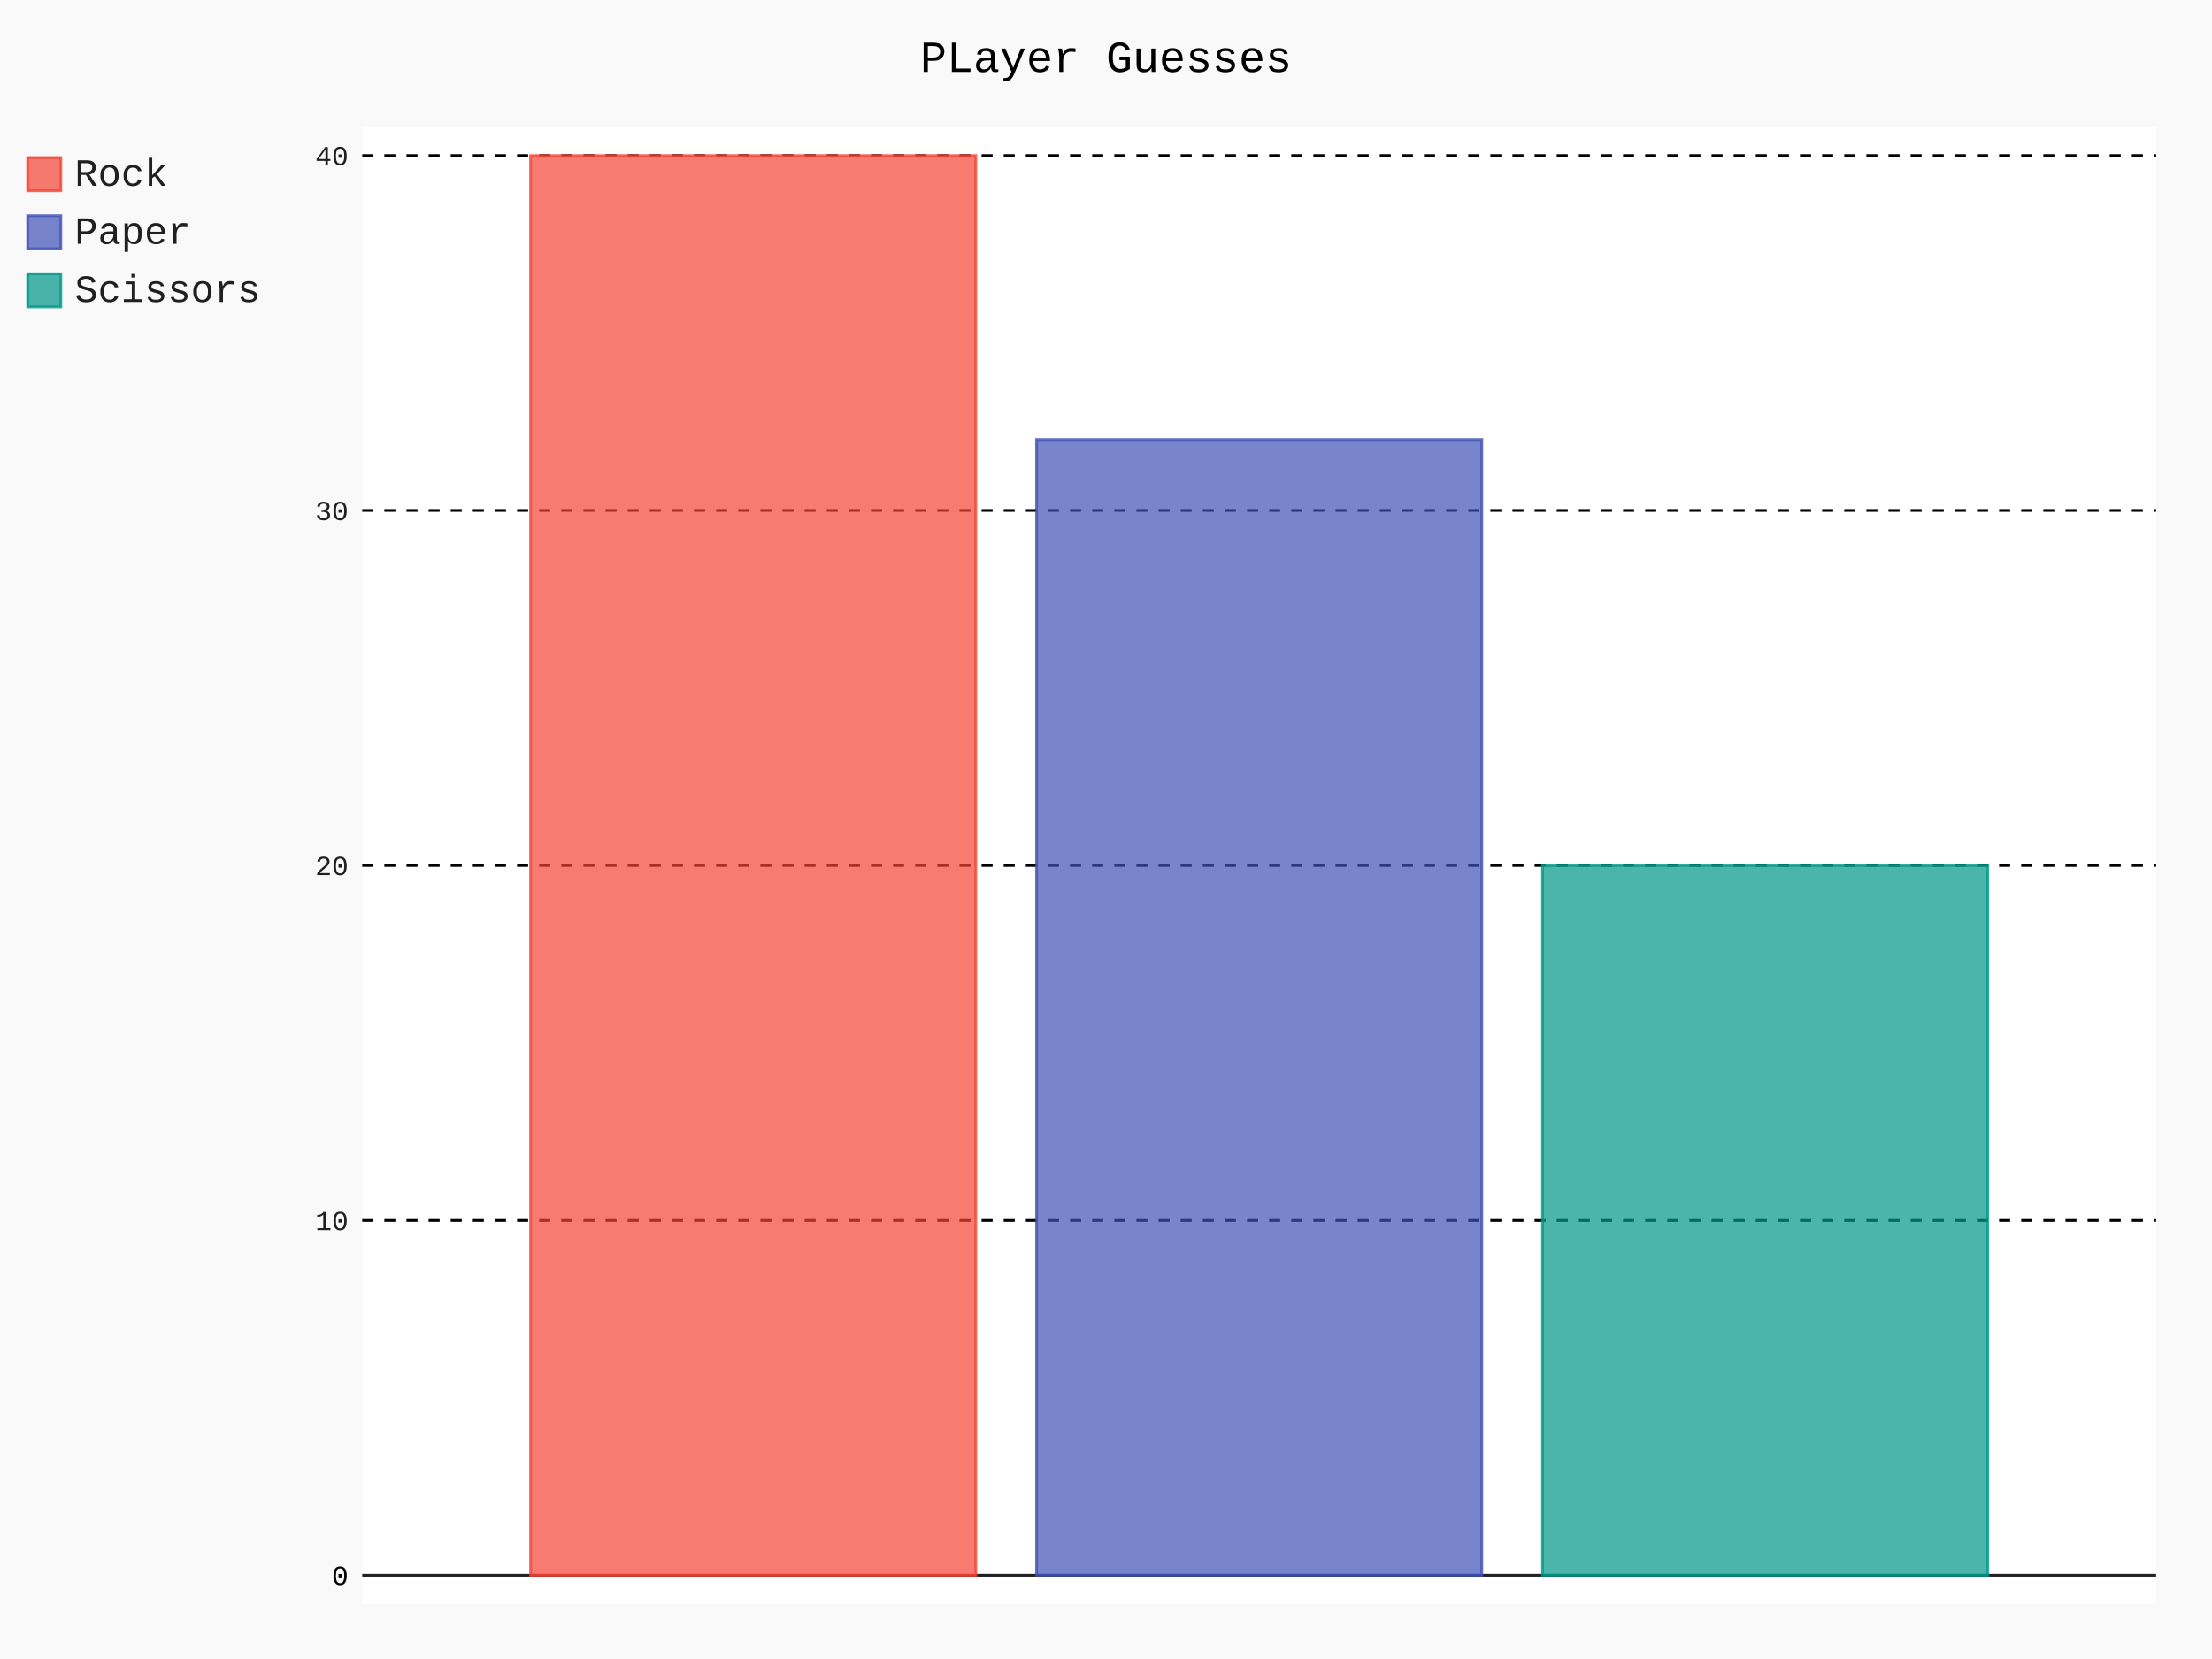
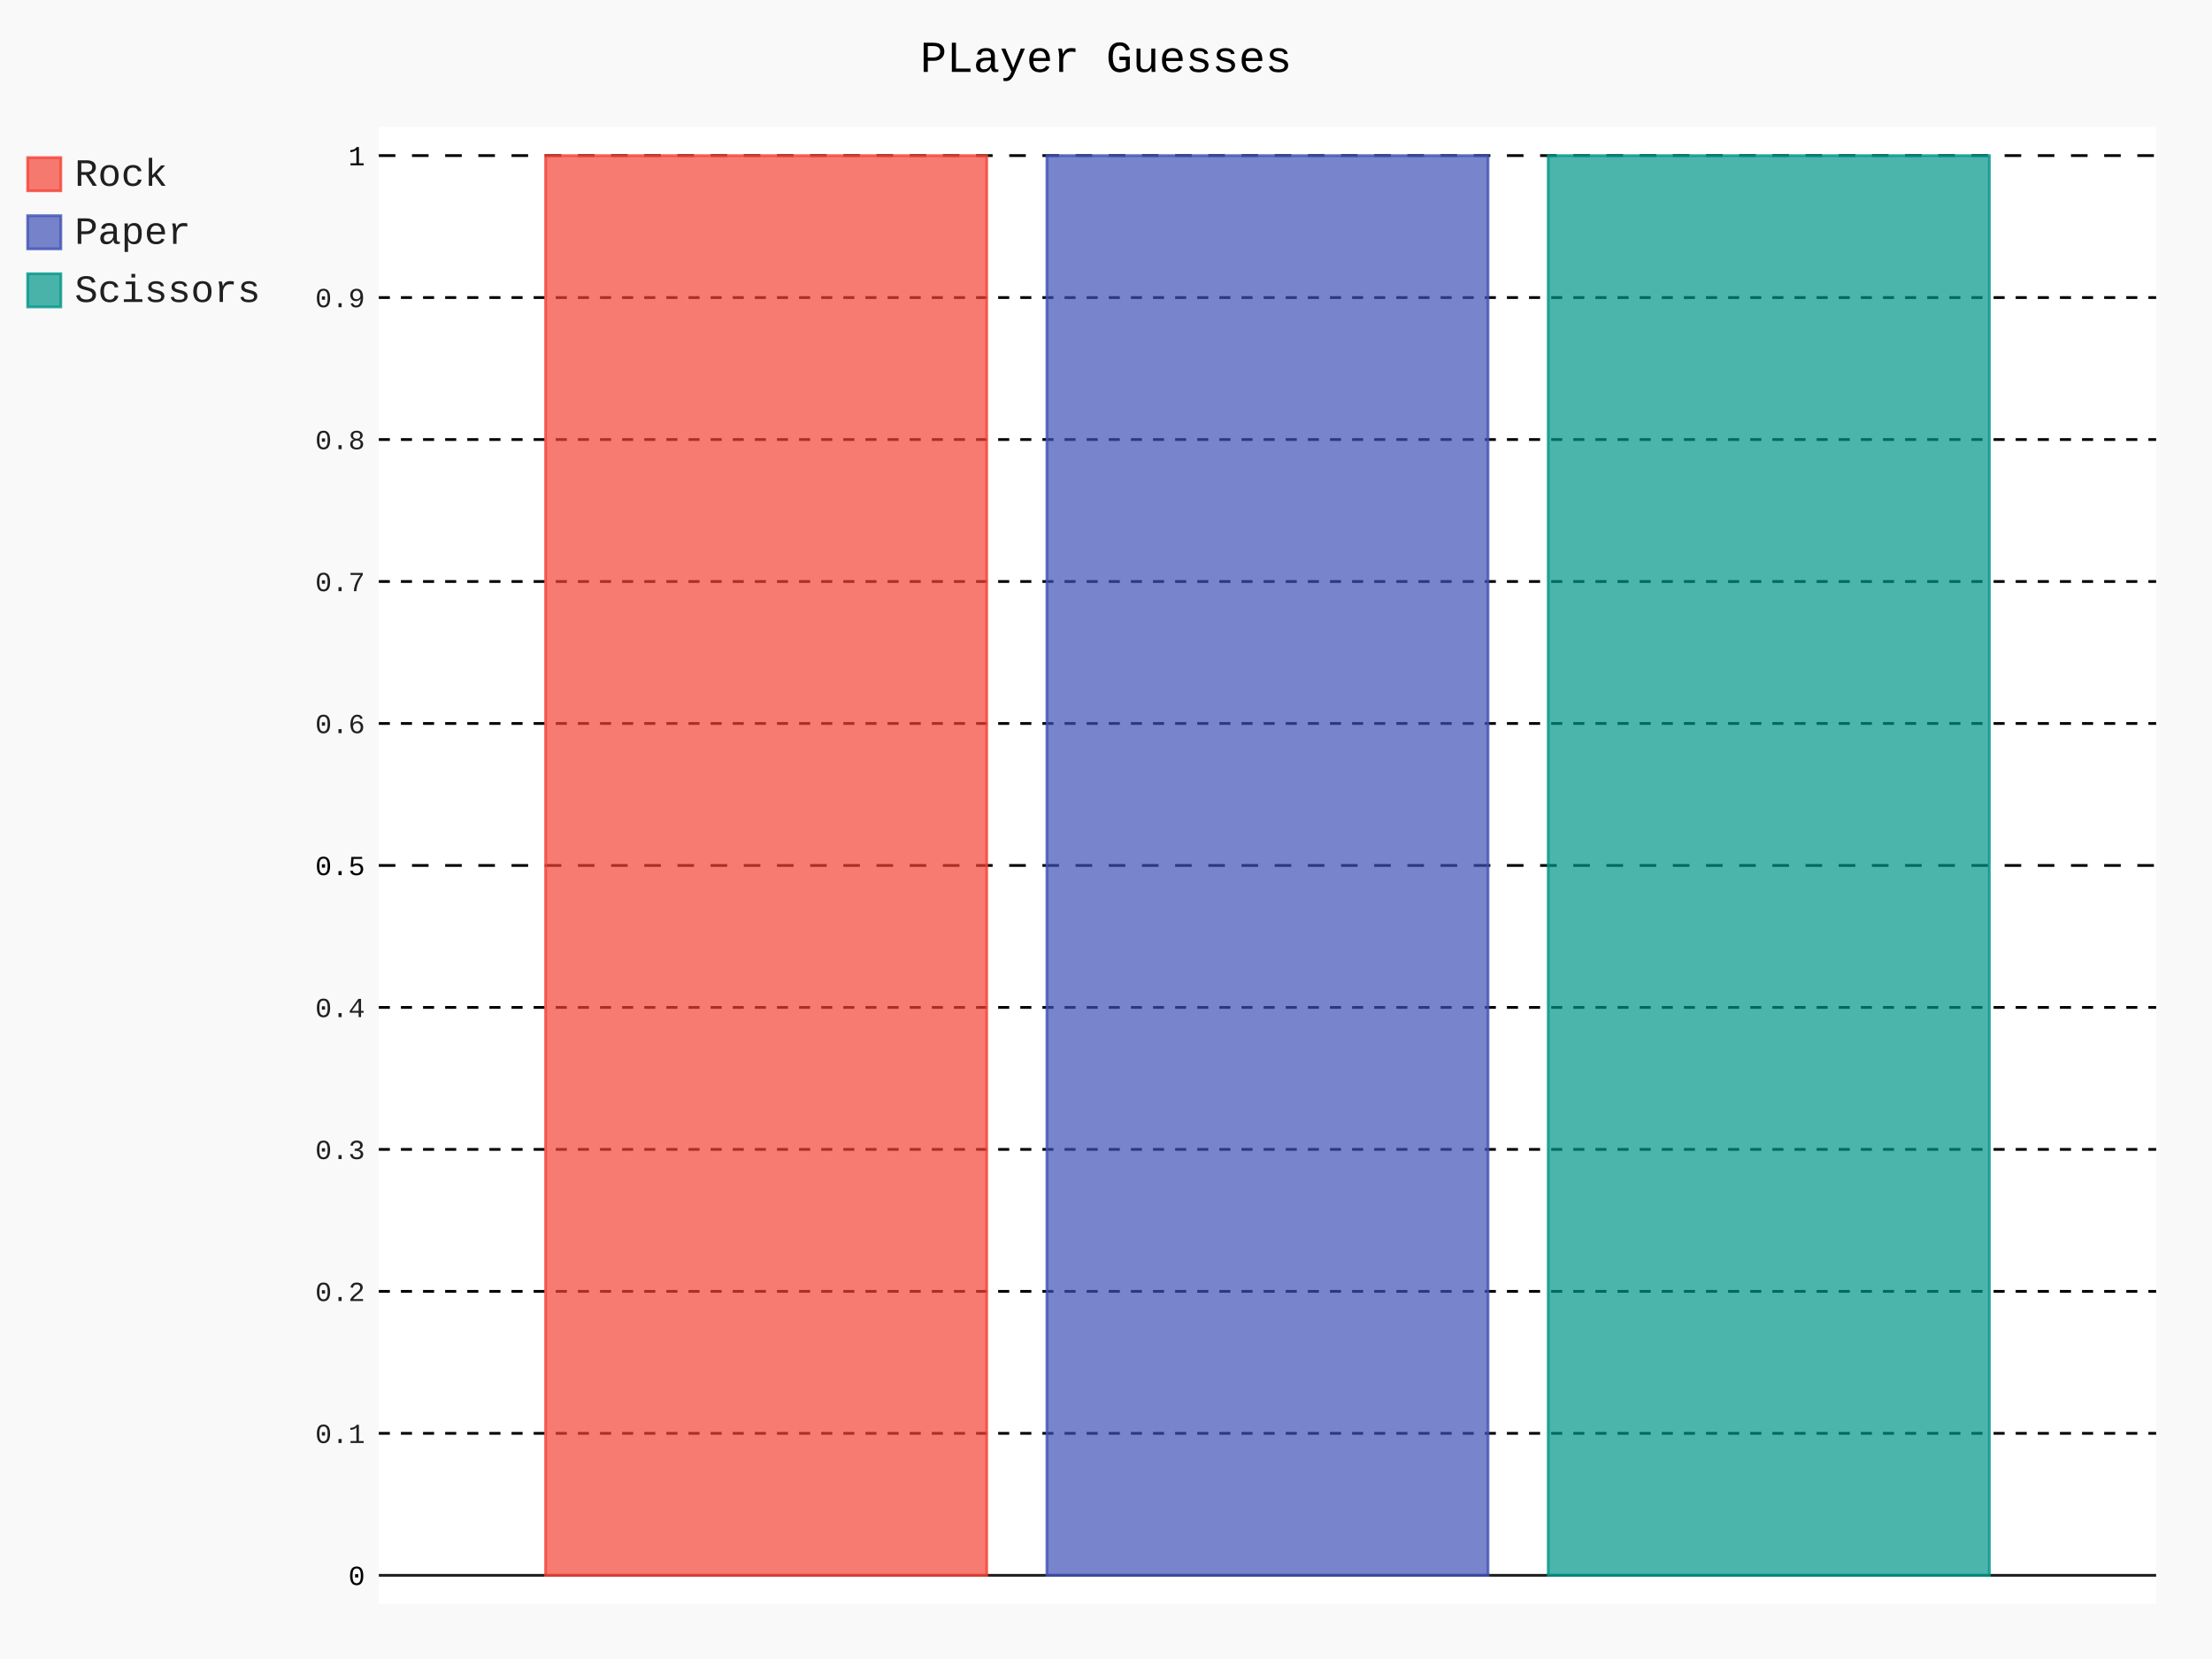
- <svg xmlns="http://www.w3.org/2000/svg" id="chart-76b064a6-1bb6-419b-9ff8-6d07ece13f4f" class="pygal-chart" viewBox="0 0 800 600">
+ <svg xmlns="http://www.w3.org/2000/svg" id="chart-18660884-b0be-4187-b32f-9de28b10ed69" class="pygal-chart" viewBox="0 0 800 600">
  <defs>
-     <style type="text/css">#chart-76b064a6-1bb6-419b-9ff8-6d07ece13f4f{-webkit-user-select:none;-webkit-font-smoothing:antialiased;font-family:Consolas,"Liberation Mono",Menlo,Courier,monospace}#chart-76b064a6-1bb6-419b-9ff8-6d07ece13f4f .title{font-family:Consolas,"Liberation Mono",Menlo,Courier,monospace;font-size:16px}#chart-76b064a6-1bb6-419b-9ff8-6d07ece13f4f .legends .legend text{font-family:Consolas,"Liberation Mono",Menlo,Courier,monospace;font-size:14px}#chart-76b064a6-1bb6-419b-9ff8-6d07ece13f4f .axis text{font-family:Consolas,"Liberation Mono",Menlo,Courier,monospace;font-size:10px}#chart-76b064a6-1bb6-419b-9ff8-6d07ece13f4f .axis text.major{font-family:Consolas,"Liberation Mono",Menlo,Courier,monospace;font-size:10px}#chart-76b064a6-1bb6-419b-9ff8-6d07ece13f4f .text-overlay text.value{font-family:Consolas,"Liberation Mono",Menlo,Courier,monospace;font-size:16px}#chart-76b064a6-1bb6-419b-9ff8-6d07ece13f4f .text-overlay text.label{font-family:Consolas,"Liberation Mono",Menlo,Courier,monospace;font-size:10px}#chart-76b064a6-1bb6-419b-9ff8-6d07ece13f4f .tooltip{font-family:Consolas,"Liberation Mono",Menlo,Courier,monospace;font-size:14px}#chart-76b064a6-1bb6-419b-9ff8-6d07ece13f4f text.no_data{font-family:Consolas,"Liberation Mono",Menlo,Courier,monospace;font-size:64px}
- #chart-76b064a6-1bb6-419b-9ff8-6d07ece13f4f{background-color:rgba(249,249,249,1)}#chart-76b064a6-1bb6-419b-9ff8-6d07ece13f4f path,#chart-76b064a6-1bb6-419b-9ff8-6d07ece13f4f line,#chart-76b064a6-1bb6-419b-9ff8-6d07ece13f4f rect,#chart-76b064a6-1bb6-419b-9ff8-6d07ece13f4f circle{-webkit-transition:150ms;-moz-transition:150ms;transition:150ms}#chart-76b064a6-1bb6-419b-9ff8-6d07ece13f4f .graph &gt; .background{fill:rgba(249,249,249,1)}#chart-76b064a6-1bb6-419b-9ff8-6d07ece13f4f .plot &gt; .background{fill:rgba(255,255,255,1)}#chart-76b064a6-1bb6-419b-9ff8-6d07ece13f4f .graph{fill:rgba(0,0,0,.87)}#chart-76b064a6-1bb6-419b-9ff8-6d07ece13f4f text.no_data{fill:rgba(0,0,0,1)}#chart-76b064a6-1bb6-419b-9ff8-6d07ece13f4f .title{fill:rgba(0,0,0,1)}#chart-76b064a6-1bb6-419b-9ff8-6d07ece13f4f .legends .legend text{fill:rgba(0,0,0,.87)}#chart-76b064a6-1bb6-419b-9ff8-6d07ece13f4f .legends .legend:hover text{fill:rgba(0,0,0,1)}#chart-76b064a6-1bb6-419b-9ff8-6d07ece13f4f .axis .line{stroke:rgba(0,0,0,1)}#chart-76b064a6-1bb6-419b-9ff8-6d07ece13f4f .axis .guide.line{stroke:rgba(0,0,0,.54)}#chart-76b064a6-1bb6-419b-9ff8-6d07ece13f4f .axis .major.line{stroke:rgba(0,0,0,.87)}#chart-76b064a6-1bb6-419b-9ff8-6d07ece13f4f .axis text.major{fill:rgba(0,0,0,1)}#chart-76b064a6-1bb6-419b-9ff8-6d07ece13f4f .axis.y .guides:hover .guide.line,#chart-76b064a6-1bb6-419b-9ff8-6d07ece13f4f .line-graph .axis.x .guides:hover .guide.line,#chart-76b064a6-1bb6-419b-9ff8-6d07ece13f4f .stackedline-graph .axis.x .guides:hover .guide.line,#chart-76b064a6-1bb6-419b-9ff8-6d07ece13f4f .xy-graph .axis.x .guides:hover .guide.line{stroke:rgba(0,0,0,1)}#chart-76b064a6-1bb6-419b-9ff8-6d07ece13f4f .axis .guides:hover text{fill:rgba(0,0,0,1)}#chart-76b064a6-1bb6-419b-9ff8-6d07ece13f4f .reactive{fill-opacity:.7;stroke-opacity:.8;stroke-width:1}#chart-76b064a6-1bb6-419b-9ff8-6d07ece13f4f .ci{stroke:rgba(0,0,0,.87)}#chart-76b064a6-1bb6-419b-9ff8-6d07ece13f4f .reactive.active,#chart-76b064a6-1bb6-419b-9ff8-6d07ece13f4f .active .reactive{fill-opacity:.8;stroke-opacity:.9;stroke-width:4}#chart-76b064a6-1bb6-419b-9ff8-6d07ece13f4f .ci .reactive.active{stroke-width:1.5}#chart-76b064a6-1bb6-419b-9ff8-6d07ece13f4f .series text{fill:rgba(0,0,0,1)}#chart-76b064a6-1bb6-419b-9ff8-6d07ece13f4f .tooltip rect{fill:rgba(255,255,255,1);stroke:rgba(0,0,0,1);-webkit-transition:opacity 150ms;-moz-transition:opacity 150ms;transition:opacity 150ms}#chart-76b064a6-1bb6-419b-9ff8-6d07ece13f4f .tooltip .label{fill:rgba(0,0,0,.87)}#chart-76b064a6-1bb6-419b-9ff8-6d07ece13f4f .tooltip .label{fill:rgba(0,0,0,.87)}#chart-76b064a6-1bb6-419b-9ff8-6d07ece13f4f .tooltip .legend{font-size:.8em;fill:rgba(0,0,0,.54)}#chart-76b064a6-1bb6-419b-9ff8-6d07ece13f4f .tooltip .x_label{font-size:.6em;fill:rgba(0,0,0,1)}#chart-76b064a6-1bb6-419b-9ff8-6d07ece13f4f .tooltip .xlink{font-size:.5em;text-decoration:underline}#chart-76b064a6-1bb6-419b-9ff8-6d07ece13f4f .tooltip .value{font-size:1.5em}#chart-76b064a6-1bb6-419b-9ff8-6d07ece13f4f .bound{font-size:.5em}#chart-76b064a6-1bb6-419b-9ff8-6d07ece13f4f .max-value{font-size:.75em;fill:rgba(0,0,0,.54)}#chart-76b064a6-1bb6-419b-9ff8-6d07ece13f4f .map-element{fill:rgba(255,255,255,1);stroke:rgba(0,0,0,.54) !important}#chart-76b064a6-1bb6-419b-9ff8-6d07ece13f4f .map-element .reactive{fill-opacity:inherit;stroke-opacity:inherit}#chart-76b064a6-1bb6-419b-9ff8-6d07ece13f4f .color-0,#chart-76b064a6-1bb6-419b-9ff8-6d07ece13f4f .color-0 a:visited{stroke:#F44336;fill:#F44336}#chart-76b064a6-1bb6-419b-9ff8-6d07ece13f4f .color-1,#chart-76b064a6-1bb6-419b-9ff8-6d07ece13f4f .color-1 a:visited{stroke:#3F51B5;fill:#3F51B5}#chart-76b064a6-1bb6-419b-9ff8-6d07ece13f4f .color-2,#chart-76b064a6-1bb6-419b-9ff8-6d07ece13f4f .color-2 a:visited{stroke:#009688;fill:#009688}#chart-76b064a6-1bb6-419b-9ff8-6d07ece13f4f .text-overlay .color-0 text{fill:black}#chart-76b064a6-1bb6-419b-9ff8-6d07ece13f4f .text-overlay .color-1 text{fill:black}#chart-76b064a6-1bb6-419b-9ff8-6d07ece13f4f .text-overlay .color-2 text{fill:black}
- #chart-76b064a6-1bb6-419b-9ff8-6d07ece13f4f text.no_data{text-anchor:middle}#chart-76b064a6-1bb6-419b-9ff8-6d07ece13f4f .guide.line{fill:none}#chart-76b064a6-1bb6-419b-9ff8-6d07ece13f4f .centered{text-anchor:middle}#chart-76b064a6-1bb6-419b-9ff8-6d07ece13f4f .title{text-anchor:middle}#chart-76b064a6-1bb6-419b-9ff8-6d07ece13f4f .legends .legend text{fill-opacity:1}#chart-76b064a6-1bb6-419b-9ff8-6d07ece13f4f .axis.x text{text-anchor:middle}#chart-76b064a6-1bb6-419b-9ff8-6d07ece13f4f .axis.x:not(.web) text[transform]{text-anchor:start}#chart-76b064a6-1bb6-419b-9ff8-6d07ece13f4f .axis.x:not(.web) text[transform].backwards{text-anchor:end}#chart-76b064a6-1bb6-419b-9ff8-6d07ece13f4f .axis.y text{text-anchor:end}#chart-76b064a6-1bb6-419b-9ff8-6d07ece13f4f .axis.y text[transform].backwards{text-anchor:start}#chart-76b064a6-1bb6-419b-9ff8-6d07ece13f4f .axis.y2 text{text-anchor:start}#chart-76b064a6-1bb6-419b-9ff8-6d07ece13f4f .axis.y2 text[transform].backwards{text-anchor:end}#chart-76b064a6-1bb6-419b-9ff8-6d07ece13f4f .axis .guide.line{stroke-dasharray:4,4;stroke:black}#chart-76b064a6-1bb6-419b-9ff8-6d07ece13f4f .axis .major.guide.line{stroke-dasharray:6,6;stroke:black}#chart-76b064a6-1bb6-419b-9ff8-6d07ece13f4f .horizontal .axis.y .guide.line,#chart-76b064a6-1bb6-419b-9ff8-6d07ece13f4f .horizontal .axis.y2 .guide.line,#chart-76b064a6-1bb6-419b-9ff8-6d07ece13f4f .vertical .axis.x .guide.line{opacity:0}#chart-76b064a6-1bb6-419b-9ff8-6d07ece13f4f .horizontal .axis.always_show .guide.line,#chart-76b064a6-1bb6-419b-9ff8-6d07ece13f4f .vertical .axis.always_show .guide.line{opacity:1 !important}#chart-76b064a6-1bb6-419b-9ff8-6d07ece13f4f .axis.y .guides:hover .guide.line,#chart-76b064a6-1bb6-419b-9ff8-6d07ece13f4f .axis.y2 .guides:hover .guide.line,#chart-76b064a6-1bb6-419b-9ff8-6d07ece13f4f .axis.x .guides:hover .guide.line{opacity:1}#chart-76b064a6-1bb6-419b-9ff8-6d07ece13f4f .axis .guides:hover text{opacity:1}#chart-76b064a6-1bb6-419b-9ff8-6d07ece13f4f .nofill{fill:none}#chart-76b064a6-1bb6-419b-9ff8-6d07ece13f4f .subtle-fill{fill-opacity:.2}#chart-76b064a6-1bb6-419b-9ff8-6d07ece13f4f .dot{stroke-width:1px;fill-opacity:1;stroke-opacity:1}#chart-76b064a6-1bb6-419b-9ff8-6d07ece13f4f .dot.active{stroke-width:5px}#chart-76b064a6-1bb6-419b-9ff8-6d07ece13f4f .dot.negative{fill:transparent}#chart-76b064a6-1bb6-419b-9ff8-6d07ece13f4f text,#chart-76b064a6-1bb6-419b-9ff8-6d07ece13f4f tspan{stroke:none !important}#chart-76b064a6-1bb6-419b-9ff8-6d07ece13f4f .series text.active{opacity:1}#chart-76b064a6-1bb6-419b-9ff8-6d07ece13f4f .tooltip rect{fill-opacity:.95;stroke-width:.5}#chart-76b064a6-1bb6-419b-9ff8-6d07ece13f4f .tooltip text{fill-opacity:1}#chart-76b064a6-1bb6-419b-9ff8-6d07ece13f4f .showable{visibility:hidden}#chart-76b064a6-1bb6-419b-9ff8-6d07ece13f4f .showable.shown{visibility:visible}#chart-76b064a6-1bb6-419b-9ff8-6d07ece13f4f .gauge-background{fill:rgba(229,229,229,1);stroke:none}#chart-76b064a6-1bb6-419b-9ff8-6d07ece13f4f .bg-lines{stroke:rgba(249,249,249,1);stroke-width:2px}</style>
+     <style type="text/css">#chart-18660884-b0be-4187-b32f-9de28b10ed69{-webkit-user-select:none;-webkit-font-smoothing:antialiased;font-family:Consolas,"Liberation Mono",Menlo,Courier,monospace}#chart-18660884-b0be-4187-b32f-9de28b10ed69 .title{font-family:Consolas,"Liberation Mono",Menlo,Courier,monospace;font-size:16px}#chart-18660884-b0be-4187-b32f-9de28b10ed69 .legends .legend text{font-family:Consolas,"Liberation Mono",Menlo,Courier,monospace;font-size:14px}#chart-18660884-b0be-4187-b32f-9de28b10ed69 .axis text{font-family:Consolas,"Liberation Mono",Menlo,Courier,monospace;font-size:10px}#chart-18660884-b0be-4187-b32f-9de28b10ed69 .axis text.major{font-family:Consolas,"Liberation Mono",Menlo,Courier,monospace;font-size:10px}#chart-18660884-b0be-4187-b32f-9de28b10ed69 .text-overlay text.value{font-family:Consolas,"Liberation Mono",Menlo,Courier,monospace;font-size:16px}#chart-18660884-b0be-4187-b32f-9de28b10ed69 .text-overlay text.label{font-family:Consolas,"Liberation Mono",Menlo,Courier,monospace;font-size:10px}#chart-18660884-b0be-4187-b32f-9de28b10ed69 .tooltip{font-family:Consolas,"Liberation Mono",Menlo,Courier,monospace;font-size:14px}#chart-18660884-b0be-4187-b32f-9de28b10ed69 text.no_data{font-family:Consolas,"Liberation Mono",Menlo,Courier,monospace;font-size:64px}
+ #chart-18660884-b0be-4187-b32f-9de28b10ed69{background-color:rgba(249,249,249,1)}#chart-18660884-b0be-4187-b32f-9de28b10ed69 path,#chart-18660884-b0be-4187-b32f-9de28b10ed69 line,#chart-18660884-b0be-4187-b32f-9de28b10ed69 rect,#chart-18660884-b0be-4187-b32f-9de28b10ed69 circle{-webkit-transition:150ms;-moz-transition:150ms;transition:150ms}#chart-18660884-b0be-4187-b32f-9de28b10ed69 .graph &gt; .background{fill:rgba(249,249,249,1)}#chart-18660884-b0be-4187-b32f-9de28b10ed69 .plot &gt; .background{fill:rgba(255,255,255,1)}#chart-18660884-b0be-4187-b32f-9de28b10ed69 .graph{fill:rgba(0,0,0,.87)}#chart-18660884-b0be-4187-b32f-9de28b10ed69 text.no_data{fill:rgba(0,0,0,1)}#chart-18660884-b0be-4187-b32f-9de28b10ed69 .title{fill:rgba(0,0,0,1)}#chart-18660884-b0be-4187-b32f-9de28b10ed69 .legends .legend text{fill:rgba(0,0,0,.87)}#chart-18660884-b0be-4187-b32f-9de28b10ed69 .legends .legend:hover text{fill:rgba(0,0,0,1)}#chart-18660884-b0be-4187-b32f-9de28b10ed69 .axis .line{stroke:rgba(0,0,0,1)}#chart-18660884-b0be-4187-b32f-9de28b10ed69 .axis .guide.line{stroke:rgba(0,0,0,.54)}#chart-18660884-b0be-4187-b32f-9de28b10ed69 .axis .major.line{stroke:rgba(0,0,0,.87)}#chart-18660884-b0be-4187-b32f-9de28b10ed69 .axis text.major{fill:rgba(0,0,0,1)}#chart-18660884-b0be-4187-b32f-9de28b10ed69 .axis.y .guides:hover .guide.line,#chart-18660884-b0be-4187-b32f-9de28b10ed69 .line-graph .axis.x .guides:hover .guide.line,#chart-18660884-b0be-4187-b32f-9de28b10ed69 .stackedline-graph .axis.x .guides:hover .guide.line,#chart-18660884-b0be-4187-b32f-9de28b10ed69 .xy-graph .axis.x .guides:hover .guide.line{stroke:rgba(0,0,0,1)}#chart-18660884-b0be-4187-b32f-9de28b10ed69 .axis .guides:hover text{fill:rgba(0,0,0,1)}#chart-18660884-b0be-4187-b32f-9de28b10ed69 .reactive{fill-opacity:.7;stroke-opacity:.8;stroke-width:1}#chart-18660884-b0be-4187-b32f-9de28b10ed69 .ci{stroke:rgba(0,0,0,.87)}#chart-18660884-b0be-4187-b32f-9de28b10ed69 .reactive.active,#chart-18660884-b0be-4187-b32f-9de28b10ed69 .active .reactive{fill-opacity:.8;stroke-opacity:.9;stroke-width:4}#chart-18660884-b0be-4187-b32f-9de28b10ed69 .ci .reactive.active{stroke-width:1.5}#chart-18660884-b0be-4187-b32f-9de28b10ed69 .series text{fill:rgba(0,0,0,1)}#chart-18660884-b0be-4187-b32f-9de28b10ed69 .tooltip rect{fill:rgba(255,255,255,1);stroke:rgba(0,0,0,1);-webkit-transition:opacity 150ms;-moz-transition:opacity 150ms;transition:opacity 150ms}#chart-18660884-b0be-4187-b32f-9de28b10ed69 .tooltip .label{fill:rgba(0,0,0,.87)}#chart-18660884-b0be-4187-b32f-9de28b10ed69 .tooltip .label{fill:rgba(0,0,0,.87)}#chart-18660884-b0be-4187-b32f-9de28b10ed69 .tooltip .legend{font-size:.8em;fill:rgba(0,0,0,.54)}#chart-18660884-b0be-4187-b32f-9de28b10ed69 .tooltip .x_label{font-size:.6em;fill:rgba(0,0,0,1)}#chart-18660884-b0be-4187-b32f-9de28b10ed69 .tooltip .xlink{font-size:.5em;text-decoration:underline}#chart-18660884-b0be-4187-b32f-9de28b10ed69 .tooltip .value{font-size:1.5em}#chart-18660884-b0be-4187-b32f-9de28b10ed69 .bound{font-size:.5em}#chart-18660884-b0be-4187-b32f-9de28b10ed69 .max-value{font-size:.75em;fill:rgba(0,0,0,.54)}#chart-18660884-b0be-4187-b32f-9de28b10ed69 .map-element{fill:rgba(255,255,255,1);stroke:rgba(0,0,0,.54) !important}#chart-18660884-b0be-4187-b32f-9de28b10ed69 .map-element .reactive{fill-opacity:inherit;stroke-opacity:inherit}#chart-18660884-b0be-4187-b32f-9de28b10ed69 .color-0,#chart-18660884-b0be-4187-b32f-9de28b10ed69 .color-0 a:visited{stroke:#F44336;fill:#F44336}#chart-18660884-b0be-4187-b32f-9de28b10ed69 .color-1,#chart-18660884-b0be-4187-b32f-9de28b10ed69 .color-1 a:visited{stroke:#3F51B5;fill:#3F51B5}#chart-18660884-b0be-4187-b32f-9de28b10ed69 .color-2,#chart-18660884-b0be-4187-b32f-9de28b10ed69 .color-2 a:visited{stroke:#009688;fill:#009688}#chart-18660884-b0be-4187-b32f-9de28b10ed69 .text-overlay .color-0 text{fill:black}#chart-18660884-b0be-4187-b32f-9de28b10ed69 .text-overlay .color-1 text{fill:black}#chart-18660884-b0be-4187-b32f-9de28b10ed69 .text-overlay .color-2 text{fill:black}
+ #chart-18660884-b0be-4187-b32f-9de28b10ed69 text.no_data{text-anchor:middle}#chart-18660884-b0be-4187-b32f-9de28b10ed69 .guide.line{fill:none}#chart-18660884-b0be-4187-b32f-9de28b10ed69 .centered{text-anchor:middle}#chart-18660884-b0be-4187-b32f-9de28b10ed69 .title{text-anchor:middle}#chart-18660884-b0be-4187-b32f-9de28b10ed69 .legends .legend text{fill-opacity:1}#chart-18660884-b0be-4187-b32f-9de28b10ed69 .axis.x text{text-anchor:middle}#chart-18660884-b0be-4187-b32f-9de28b10ed69 .axis.x:not(.web) text[transform]{text-anchor:start}#chart-18660884-b0be-4187-b32f-9de28b10ed69 .axis.x:not(.web) text[transform].backwards{text-anchor:end}#chart-18660884-b0be-4187-b32f-9de28b10ed69 .axis.y text{text-anchor:end}#chart-18660884-b0be-4187-b32f-9de28b10ed69 .axis.y text[transform].backwards{text-anchor:start}#chart-18660884-b0be-4187-b32f-9de28b10ed69 .axis.y2 text{text-anchor:start}#chart-18660884-b0be-4187-b32f-9de28b10ed69 .axis.y2 text[transform].backwards{text-anchor:end}#chart-18660884-b0be-4187-b32f-9de28b10ed69 .axis .guide.line{stroke-dasharray:4,4;stroke:black}#chart-18660884-b0be-4187-b32f-9de28b10ed69 .axis .major.guide.line{stroke-dasharray:6,6;stroke:black}#chart-18660884-b0be-4187-b32f-9de28b10ed69 .horizontal .axis.y .guide.line,#chart-18660884-b0be-4187-b32f-9de28b10ed69 .horizontal .axis.y2 .guide.line,#chart-18660884-b0be-4187-b32f-9de28b10ed69 .vertical .axis.x .guide.line{opacity:0}#chart-18660884-b0be-4187-b32f-9de28b10ed69 .horizontal .axis.always_show .guide.line,#chart-18660884-b0be-4187-b32f-9de28b10ed69 .vertical .axis.always_show .guide.line{opacity:1 !important}#chart-18660884-b0be-4187-b32f-9de28b10ed69 .axis.y .guides:hover .guide.line,#chart-18660884-b0be-4187-b32f-9de28b10ed69 .axis.y2 .guides:hover .guide.line,#chart-18660884-b0be-4187-b32f-9de28b10ed69 .axis.x .guides:hover .guide.line{opacity:1}#chart-18660884-b0be-4187-b32f-9de28b10ed69 .axis .guides:hover text{opacity:1}#chart-18660884-b0be-4187-b32f-9de28b10ed69 .nofill{fill:none}#chart-18660884-b0be-4187-b32f-9de28b10ed69 .subtle-fill{fill-opacity:.2}#chart-18660884-b0be-4187-b32f-9de28b10ed69 .dot{stroke-width:1px;fill-opacity:1;stroke-opacity:1}#chart-18660884-b0be-4187-b32f-9de28b10ed69 .dot.active{stroke-width:5px}#chart-18660884-b0be-4187-b32f-9de28b10ed69 .dot.negative{fill:transparent}#chart-18660884-b0be-4187-b32f-9de28b10ed69 text,#chart-18660884-b0be-4187-b32f-9de28b10ed69 tspan{stroke:none !important}#chart-18660884-b0be-4187-b32f-9de28b10ed69 .series text.active{opacity:1}#chart-18660884-b0be-4187-b32f-9de28b10ed69 .tooltip rect{fill-opacity:.95;stroke-width:.5}#chart-18660884-b0be-4187-b32f-9de28b10ed69 .tooltip text{fill-opacity:1}#chart-18660884-b0be-4187-b32f-9de28b10ed69 .showable{visibility:hidden}#chart-18660884-b0be-4187-b32f-9de28b10ed69 .showable.shown{visibility:visible}#chart-18660884-b0be-4187-b32f-9de28b10ed69 .gauge-background{fill:rgba(229,229,229,1);stroke:none}#chart-18660884-b0be-4187-b32f-9de28b10ed69 .bg-lines{stroke:rgba(249,249,249,1);stroke-width:2px}</style>
  </defs>
  <g class="graph bar-graph vertical">
    <rect x="0" y="0" width="800" height="600" class="background" />
-     <g transform="translate(131, 46)" class="plot">
-       <rect x="0" y="0" width="648.8" height="534" class="background" />
+     <g transform="translate(137, 46)" class="plot">
+       <rect x="0" y="0" width="642.8" height="534" class="background" />
      <g class="axis y always_show">
        <g class="guides">
-           <path d="M0 523.731 h648.8" class="axis major line" />
+           <path d="M0 523.731 h642.8" class="axis major line" />
          <text x="-5" y="527.231" class="major">0</text>
        </g>
        <g class="guides">
-           <path d="M0 395.365 h648.8" class="guide line" />
-           <text x="-5" y="398.865" class="">10</text>
+           <path d="M0 472.385 h642.8" class="guide line" />
+           <text x="-5" y="475.885" class="">0.1</text>
        </g>
        <g class="guides">
-           <path d="M0 267 h648.8" class="guide line" />
-           <text x="-5" y="270.5" class="">20</text>
+           <path d="M0 421.038 h642.8" class="guide line" />
+           <text x="-5" y="424.538" class="">0.2</text>
        </g>
        <g class="guides">
-           <path d="M0 138.635 h648.8" class="guide line" />
-           <text x="-5" y="142.135" class="">30</text>
+           <path d="M0 369.692 h642.8" class="guide line" />
+           <text x="-5" y="373.192" class="">0.3</text>
        </g>
        <g class="guides">
-           <path d="M0 10.269 h648.8" class="guide line" />
-           <text x="-5" y="13.769" class="">40</text>
+           <path d="M0 318.346 h642.8" class="guide line" />
+           <text x="-5" y="321.846" class="">0.4</text>
+         </g>
+         <g class="guides">
+           <path d="M0 267 h642.8" class="major guide line" />
+           <text x="-5" y="270.5" class="major">0.5</text>
+         </g>
+         <g class="guides">
+           <path d="M0 215.654 h642.8" class="guide line" />
+           <text x="-5" y="219.154" class="">0.6</text>
+         </g>
+         <g class="guides">
+           <path d="M0 164.308 h642.8" class="guide line" />
+           <text x="-5" y="167.808" class="">0.7</text>
+         </g>
+         <g class="guides">
+           <path d="M0 112.962 h642.8" class="guide line" />
+           <text x="-5" y="116.462" class="">0.8</text>
+         </g>
+         <g class="guides">
+           <path d="M0 61.615 h642.8" class="guide line" />
+           <text x="-5" y="65.115" class="">0.9</text>
+         </g>
+         <g class="guides">
+           <path d="M0 10.269 h642.8" class="major guide line" />
+           <text x="-5" y="13.769" class="major">1</text>
        </g>
      </g>
      <g class="series serie-0 color-0">
        <g class="bars">
          <g class="bar">
-             <rect x="60.887" y="10.269" rx="0" ry="0" width="161.035" height="513.462" class="rect reactive tooltip-trigger" />
+             <rect x="60.324" y="10.269" rx="0" ry="0" width="159.546" height="513.462" class="rect reactive tooltip-trigger" />
          </g>
        </g>
      </g>
      <g class="series serie-1 color-1">
        <g class="bars">
          <g class="bar">
-             <rect x="243.882" y="112.962" rx="0" ry="0" width="161.035" height="410.769" class="rect reactive tooltip-trigger" />
+             <rect x="241.627" y="10.269" rx="0" ry="0" width="159.546" height="513.462" class="rect reactive tooltip-trigger" />
          </g>
        </g>
      </g>
      <g class="series serie-2 color-2">
        <g class="bars">
          <g class="bar">
-             <rect x="426.877" y="267" rx="0" ry="0" width="161.035" height="256.731" class="rect reactive tooltip-trigger" />
+             <rect x="422.929" y="10.269" rx="0" ry="0" width="159.546" height="513.462" class="rect reactive tooltip-trigger" />
          </g>
        </g>
      </g>
    </g>
    <g class="titles">
      <text x="400.0" y="26" class="title plot_title">PLayer Guesses</text>
    </g>
-     <g transform="translate(131, 46)" class="plot overlay">
+     <g transform="translate(137, 46)" class="plot overlay">
      <g class="series serie-0 color-0" />
      <g class="series serie-1 color-1" />
      <g class="series serie-2 color-2" />
    </g>
-     <g transform="translate(131, 46)" class="plot text-overlay">
+     <g transform="translate(137, 46)" class="plot text-overlay">
      <g class="series serie-0 color-0" />
      <g class="series serie-1 color-1" />
      <g class="series serie-2 color-2" />
    </g>
-     <g transform="translate(131, 46)" class="plot tooltip-overlay">
+     <g transform="translate(137, 46)" class="plot tooltip-overlay">
      <g transform="translate(0 0)" style="opacity: 0" class="tooltip">
        <rect rx="0" ry="0" width="0" height="0" class="tooltip-box" />
        <g class="text" />
      </g>
    </g>
    <g transform="translate(10, 56)" class="legends">
      <g id="activate-serie-0" class="legend reactive activate-serie">
        <rect x="0.0" y="1.0" width="12" height="12" class="color-0 reactive" />
        <text x="17.0" y="11.2">Rock</text>
      </g>
      <g id="activate-serie-1" class="legend reactive activate-serie">
        <rect x="0.0" y="22.0" width="12" height="12" class="color-1 reactive" />
        <text x="17.0" y="32.2">Paper</text>
      </g>
      <g id="activate-serie-2" class="legend reactive activate-serie">
        <rect x="0.0" y="43.0" width="12" height="12" class="color-2 reactive" />
        <text x="17.0" y="53.2">Scissors</text>
      </g>
    </g>
    <g transform="translate(790, 56)" class="legends" />
  </g>
</svg>
